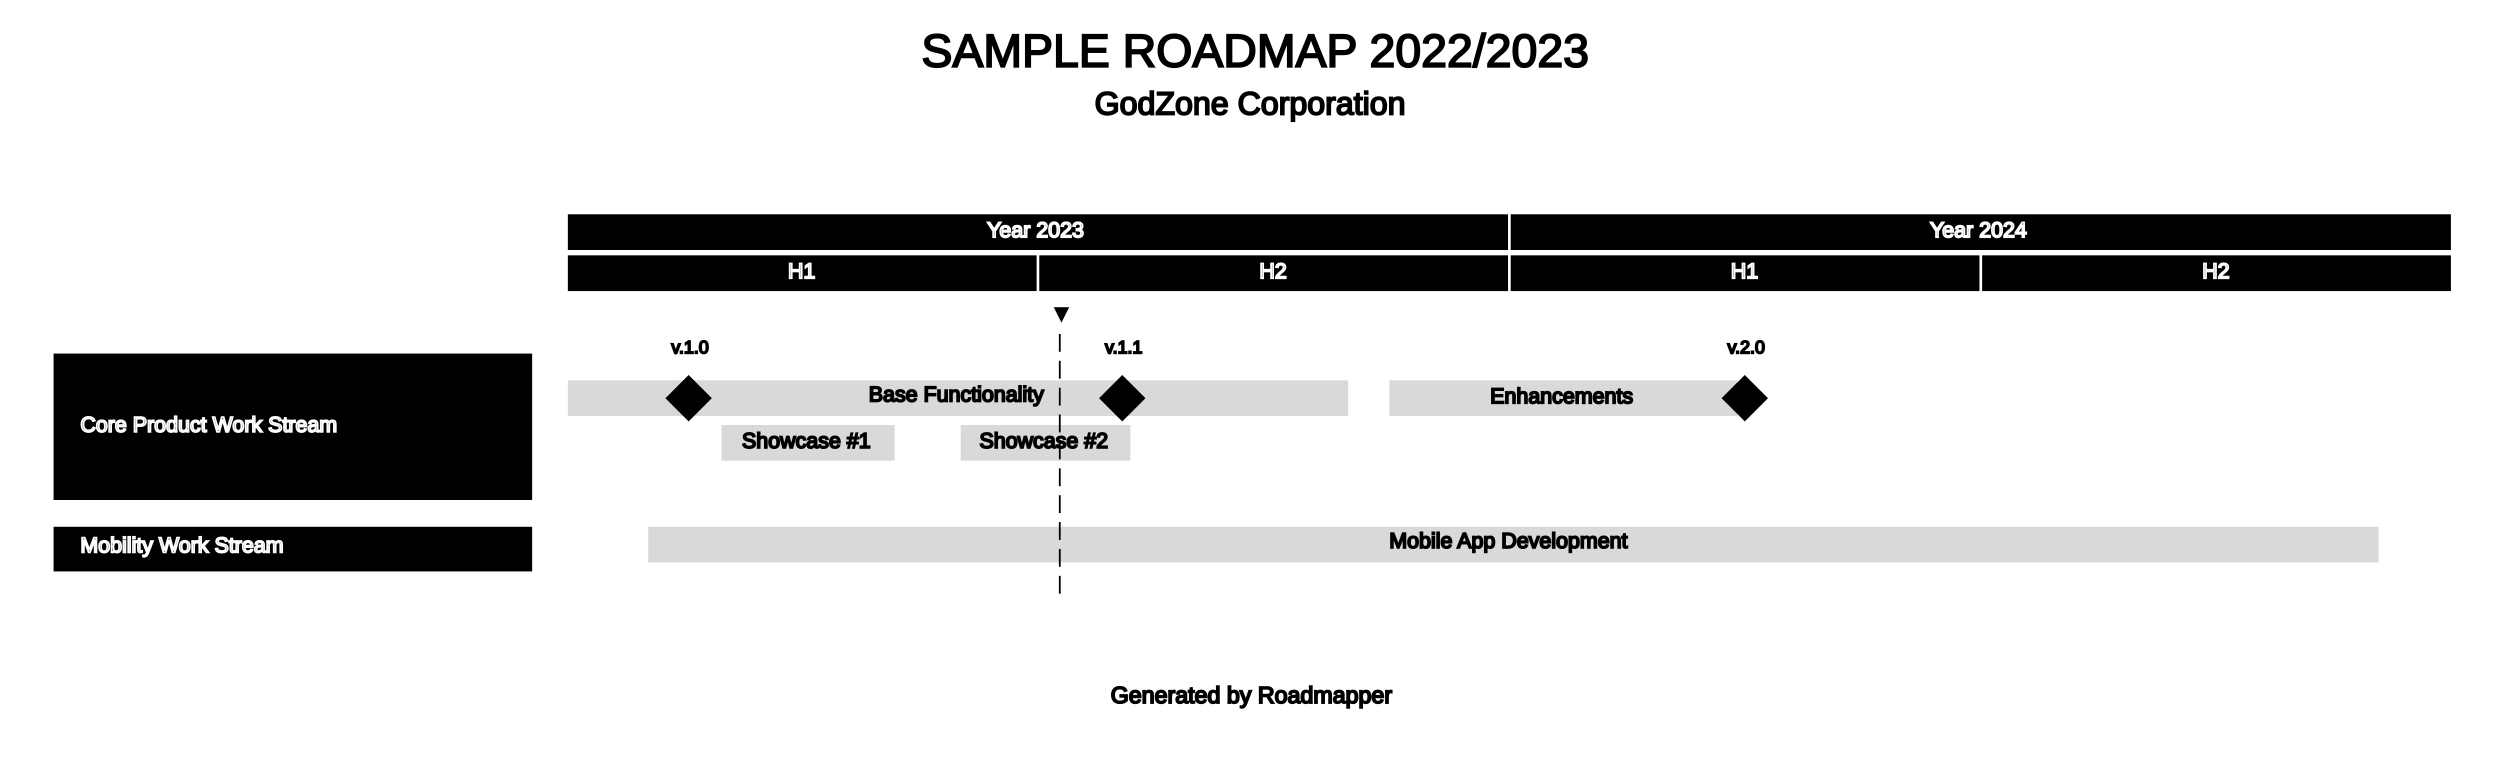
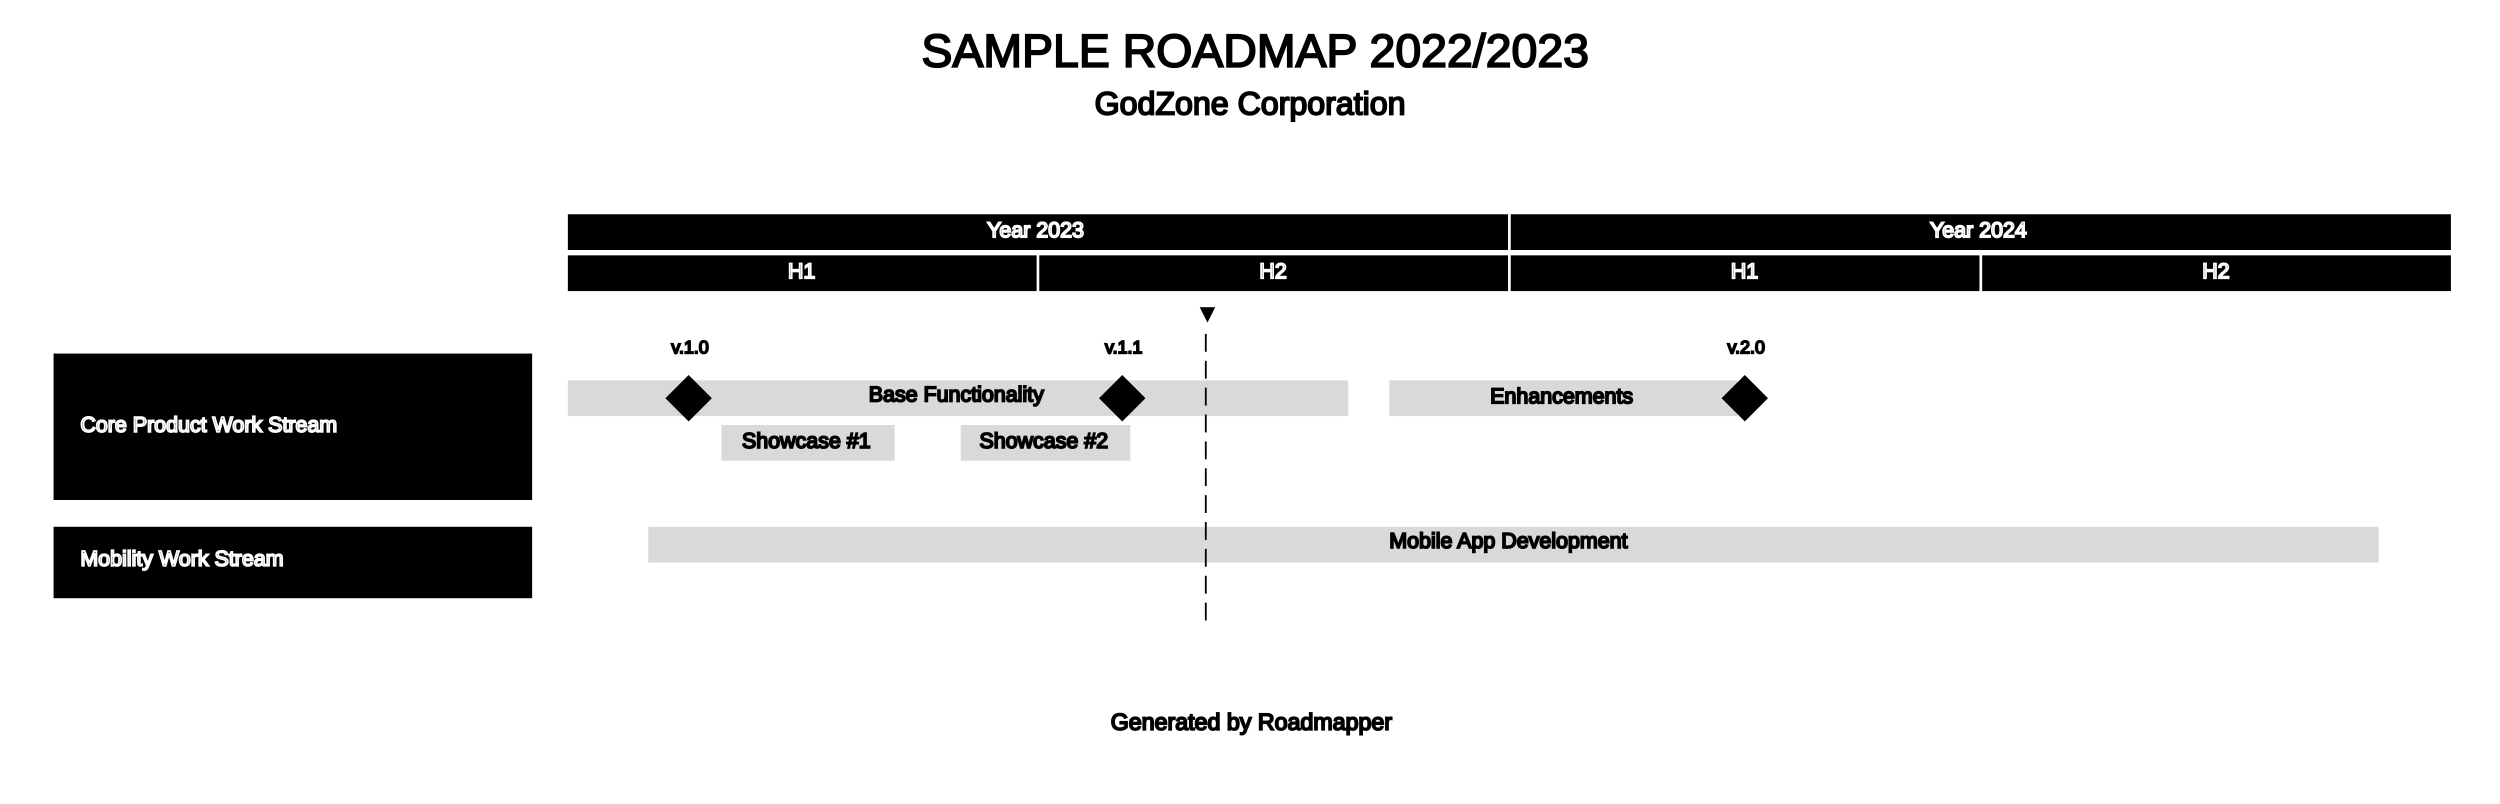
- <svg xmlns="http://www.w3.org/2000/svg" width="1400" height="435" viewBox="0 0 1400 435">
+ <svg xmlns="http://www.w3.org/2000/svg" width="1400" height="450" viewBox="0 0 1400 450">
  <defs>
</defs>
  <rect x="0" y="0" width="1400" height="1000" fill="#FFFFFF" />
  <text x="516.0" y="30" font-size="26" text-anchor="start" dominant-baseline="middle" font-family="Arial" stroke="#000000">SAMPLE ROADMAP 2022/2023</text>
  <text x="613.0" y="59" font-size="18" text-anchor="start" dominant-baseline="middle" font-family="Arial" stroke="#000000">GodZone Corporation</text>
  <rect x="318.0" y="120" width="526.5" height="20" fill="#000000" />
  <text x="552.75" y="124.5" font-size="12" stroke="#FFFFFF" text-anchor="start" dominant-baseline="hanging" font-family="Arial">Year 2023</text>
  <rect x="846.0" y="120" width="526.5" height="20" fill="#000000" />
  <text x="1080.75" y="124.5" font-size="12" stroke="#FFFFFF" text-anchor="start" dominant-baseline="hanging" font-family="Arial">Year 2024</text>
  <rect x="318.0" y="143" width="262.5" height="20" fill="#000000" />
  <text x="441.25" y="147.5" font-size="12" stroke="#FFFFFF" text-anchor="start" dominant-baseline="hanging" font-family="Arial">H1</text>
  <rect x="582.0" y="143" width="262.5" height="20" fill="#000000" />
  <text x="705.25" y="147.5" font-size="12" stroke="#FFFFFF" text-anchor="start" dominant-baseline="hanging" font-family="Arial">H2</text>
  <rect x="846.0" y="143" width="262.5" height="20" fill="#000000" />
  <text x="969.25" y="147.5" font-size="12" stroke="#FFFFFF" text-anchor="start" dominant-baseline="hanging" font-family="Arial">H1</text>
  <rect x="1110.0" y="143" width="262.5" height="20" fill="#000000" />
  <text x="1233.25" y="147.5" font-size="12" stroke="#FFFFFF" text-anchor="start" dominant-baseline="hanging" font-family="Arial">H2</text>
-   <path d="M581.0,163 L581.0,330" width="1" fill="(230, 230, 230, 12750)" />
-   <path d="M845.0,163 L845.0,330" width="1" fill="(230, 230, 230, 12750)" />
-   <path d="M1109.0,163 L1109.0,330" width="1" fill="(230, 230, 230, 12750)" />
+   <path d="M581.0,163 L581.0,345" width="1" fill="(230, 230, 230, 12750)" />
+   <path d="M845.0,163 L845.0,345" width="1" fill="(230, 230, 230, 12750)" />
+   <path d="M1109.0,163 L1109.0,345" width="1" fill="(230, 230, 230, 12750)" />
  <rect x="30" y="198" width="268.0" height="82" fill="#000000" />
  <text x="45" y="233.5" font-size="12" stroke="#FFFFFF" text-anchor="start" dominant-baseline="hanging" font-family="Arial">Core Product Work Stream</text>
  <rect x="318" y="213" width="437" height="20" fill="#D9D9D9" />
  <text x="486.5" y="216.5" font-size="12" stroke="#000000" text-anchor="start" dominant-baseline="hanging" font-family="Arial">Base Functionality</text>
  <rect x="778" y="213" width="195" height="20" fill="#D9D9D9" />
  <text x="834.5" y="217.5" font-size="12" stroke="#000000" text-anchor="start" dominant-baseline="hanging" font-family="Arial">Enhancements</text>
  <path d="M977.075,210 L990.075,223.0 L977.075,236 L964.075,223.0" fill="#000000" />
  <text x="967.408" y="195" font-size="10" text-anchor="start" dominant-baseline="middle" font-family="Arial" stroke="#000000">v.2.0</text>
  <path d="M385.625,210 L398.625,223.0 L385.625,236 L372.625,223.0" fill="#000000" />
  <text x="375.958" y="195" font-size="10" text-anchor="start" dominant-baseline="middle" font-family="Arial" stroke="#000000">v.1.0</text>
  <path d="M628.467,210 L641.467,223.0 L628.467,236 L615.467,223.0" fill="#000000" />
  <text x="618.801" y="195" font-size="10" text-anchor="start" dominant-baseline="middle" font-family="Arial" stroke="#000000">v.1.1</text>
  <rect x="404" y="238" width="97" height="20" fill="#D9D9D9" />
  <text x="415.5" y="242.5" font-size="12" stroke="#000000" text-anchor="start" dominant-baseline="hanging" font-family="Arial">Showcase #1</text>
  <rect x="538" y="238" width="95" height="20" fill="#D9D9D9" />
  <text x="548.5" y="242.5" font-size="12" stroke="#000000" text-anchor="start" dominant-baseline="hanging" font-family="Arial">Showcase #2</text>
-   <rect x="30" y="295" width="268.0" height="25" fill="#000000" />
-   <text x="45" y="301.0" font-size="12" stroke="#FFFFFF" text-anchor="start" dominant-baseline="hanging" font-family="Arial">Mobility Work Stream</text>
+   <rect x="30" y="295" width="268.0" height="40" fill="#000000" />
+   <text x="45" y="308.5" font-size="12" stroke="#FFFFFF" text-anchor="start" dominant-baseline="hanging" font-family="Arial">Mobility Work Stream</text>
  <rect x="363" y="295" width="969" height="20" fill="#D9D9D9" />
  <text x="778.0" y="298.5" font-size="12" stroke="#000000" text-anchor="start" dominant-baseline="hanging" font-family="Arial">Mobile App Development</text>
-   <text x="588.475" y="176" font-size="12" text-anchor="start" dominant-baseline="middle" font-family="Arial" stroke="#000000">▼</text>
-   <path d="M593.475,187.0 L593.475,197.0" stroke="#000000" />
-   <path d="M593.475,202.053 L593.475,212.053" stroke="#000000" />
-   <path d="M593.475,217.105 L593.475,227.105" stroke="#000000" />
-   <path d="M593.475,232.158 L593.475,242.158" stroke="#000000" />
-   <path d="M593.475,247.211 L593.475,257.211" stroke="#000000" />
-   <path d="M593.475,262.263 L593.475,272.263" stroke="#000000" />
-   <path d="M593.475,277.316 L593.475,287.316" stroke="#000000" />
-   <path d="M593.475,292.368 L593.475,302.368" stroke="#000000" />
-   <path d="M593.475,307.421 L593.475,317.421" stroke="#000000" />
-   <path d="M593.475,322.474 L593.475,332.474" stroke="#000000" />
-   <text x="622.0" y="390" font-size="13" text-anchor="start" dominant-baseline="middle" font-family="Arial" stroke="#000000">Generated by Roadmapper</text>
+   <text x="670.238" y="176" font-size="12" text-anchor="start" dominant-baseline="middle" font-family="Arial" stroke="#000000">▼</text>
+   <path d="M675.238,187.0 L675.238,197.0" stroke="#000000" />
+   <path d="M675.238,202.048 L675.238,212.048" stroke="#000000" />
+   <path d="M675.238,217.095 L675.238,227.095" stroke="#000000" />
+   <path d="M675.238,232.143 L675.238,242.143" stroke="#000000" />
+   <path d="M675.238,247.19 L675.238,257.19" stroke="#000000" />
+   <path d="M675.238,262.238 L675.238,272.238" stroke="#000000" />
+   <path d="M675.238,277.286 L675.238,287.286" stroke="#000000" />
+   <path d="M675.238,292.333 L675.238,302.333" stroke="#000000" />
+   <path d="M675.238,307.381 L675.238,317.381" stroke="#000000" />
+   <path d="M675.238,322.429 L675.238,332.429" stroke="#000000" />
+   <path d="M675.238,337.476 L675.238,347.476" stroke="#000000" />
+   <text x="622.0" y="405" font-size="13" text-anchor="start" dominant-baseline="middle" font-family="Arial" stroke="#000000">Generated by Roadmapper</text>
</svg>
